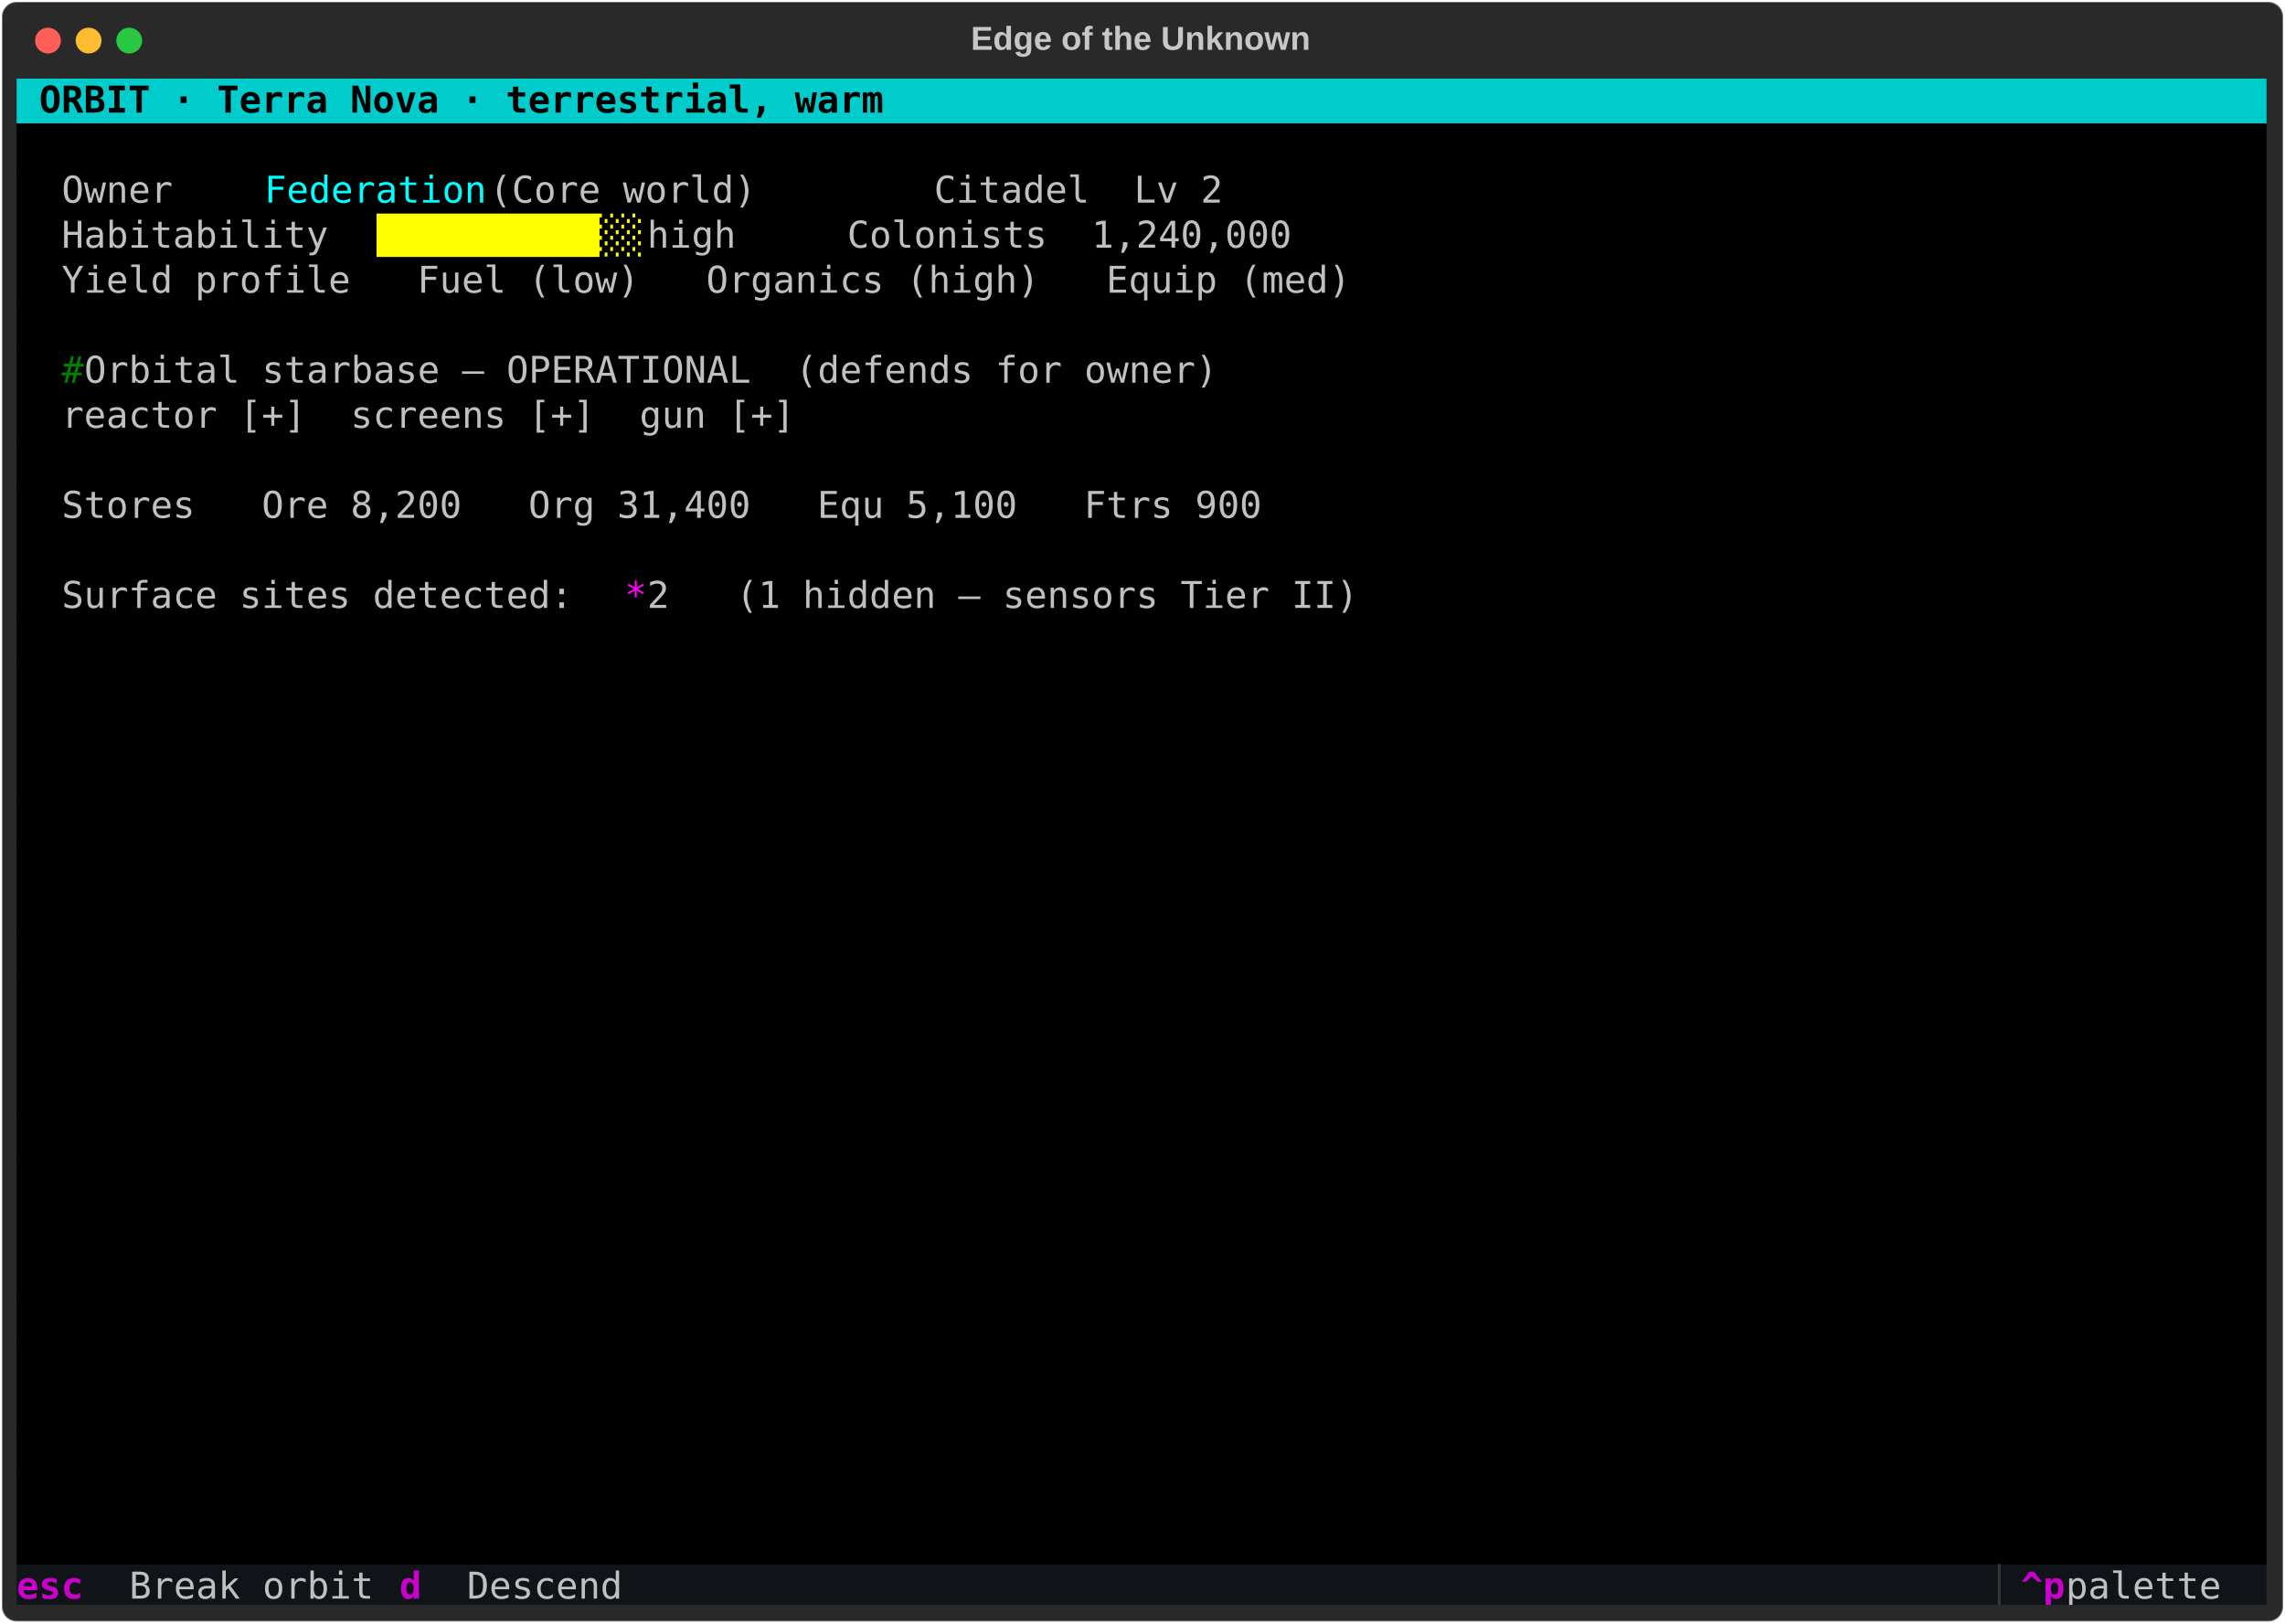
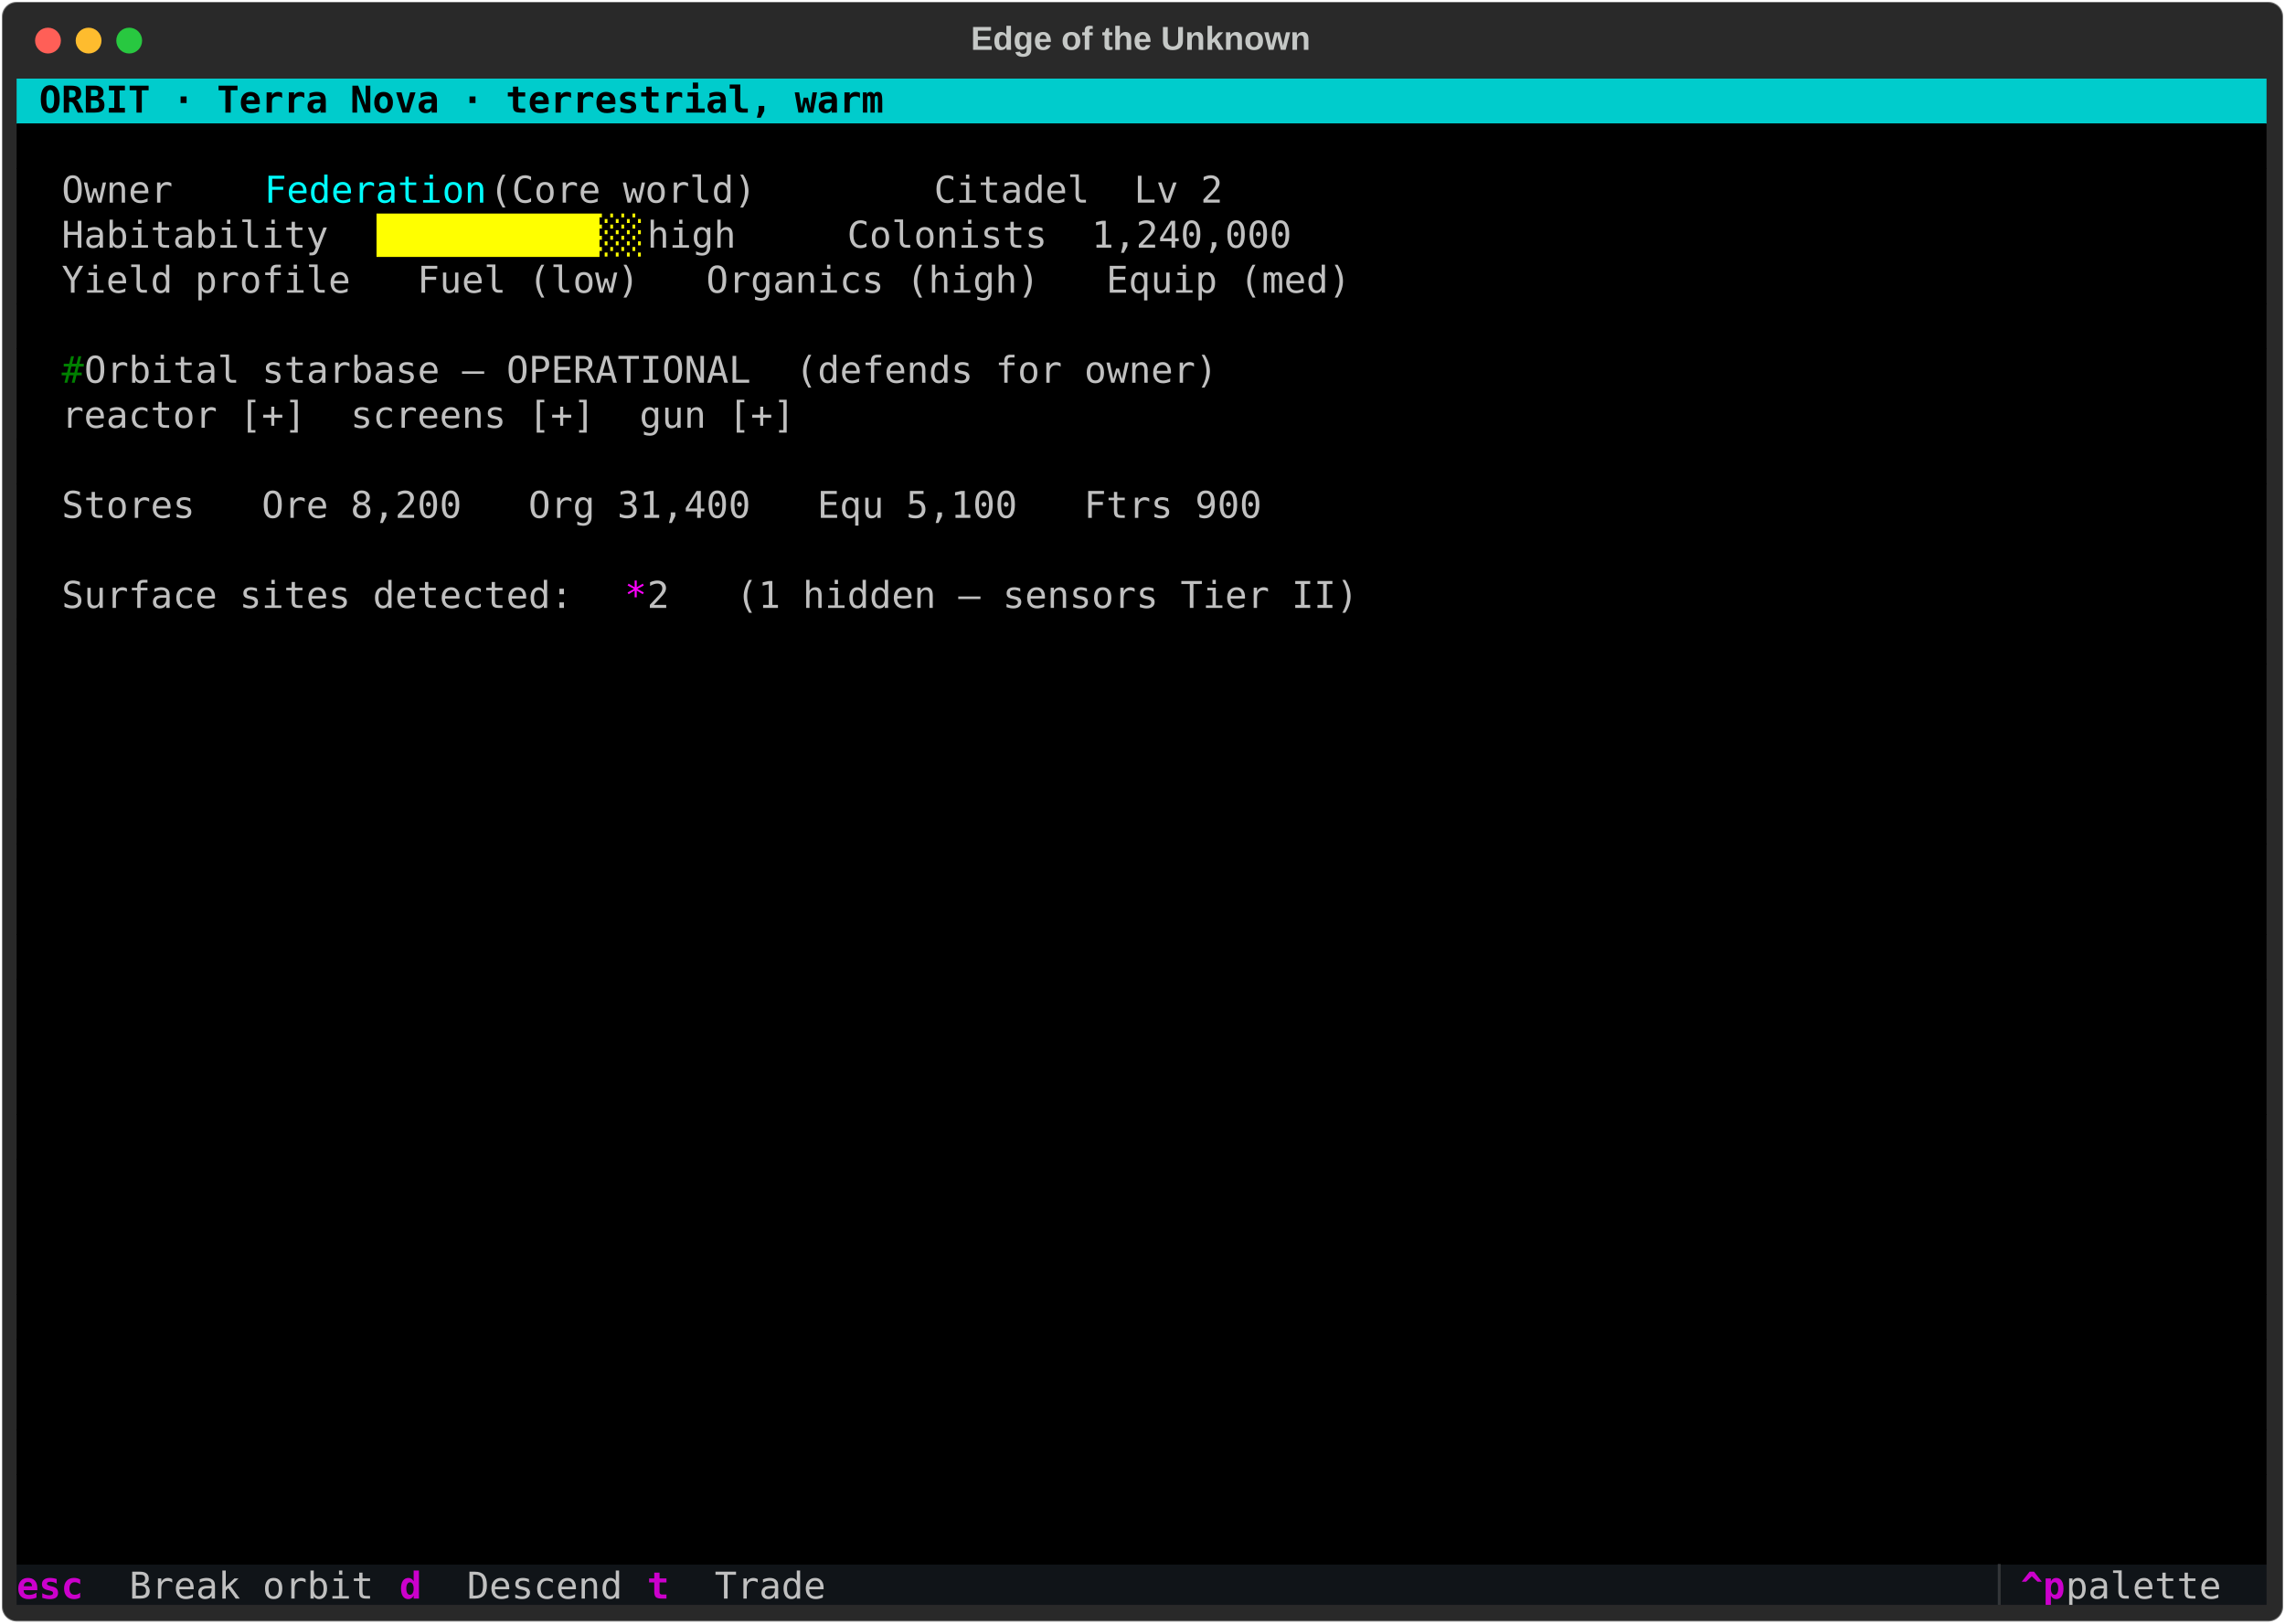
<svg xmlns="http://www.w3.org/2000/svg" class="rich-terminal" viewBox="0 0 1238 879.6">
  <style>

    @font-face {
        font-family: "Fira Code";
        src: local("FiraCode-Regular"),
                url("https://cdnjs.cloudflare.com/ajax/libs/firacode/6.2.0/woff2/FiraCode-Regular.woff2") format("woff2"),
                url("https://cdnjs.cloudflare.com/ajax/libs/firacode/6.2.0/woff/FiraCode-Regular.woff") format("woff");
        font-style: normal;
        font-weight: 400;
    }
    @font-face {
        font-family: "Fira Code";
        src: local("FiraCode-Bold"),
                url("https://cdnjs.cloudflare.com/ajax/libs/firacode/6.2.0/woff2/FiraCode-Bold.woff2") format("woff2"),
                url("https://cdnjs.cloudflare.com/ajax/libs/firacode/6.2.0/woff/FiraCode-Bold.woff") format("woff");
        font-style: bold;
        font-weight: 700;
    }

-     .terminal-1827638267-matrix {
+     .terminal-620242442-matrix {
        font-family: Fira Code, monospace;
        font-size: 20px;
        line-height: 24.4px;
        font-variant-east-asian: full-width;
    }

-     .terminal-1827638267-title {
+     .terminal-620242442-title {
        font-size: 18px;
        font-weight: bold;
        font-family: arial;
    }

-     .terminal-1827638267-r1 { fill: #c5c8c6 }
- .terminal-1827638267-r2 { fill: #000000;font-weight: bold }
- .terminal-1827638267-r3 { fill: #c0c0c0 }
- .terminal-1827638267-r4 { fill: #00ffff }
- .terminal-1827638267-r5 { fill: #ffff00 }
- .terminal-1827638267-r6 { fill: #008000 }
- .terminal-1827638267-r7 { fill: #ff00ff }
- .terminal-1827638267-r8 { fill: #cc00cc;font-weight: bold }
- .terminal-1827638267-r9 { fill: #333639 }
+     .terminal-620242442-r1 { fill: #c5c8c6 }
+ .terminal-620242442-r2 { fill: #000000;font-weight: bold }
+ .terminal-620242442-r3 { fill: #c0c0c0 }
+ .terminal-620242442-r4 { fill: #00ffff }
+ .terminal-620242442-r5 { fill: #ffff00 }
+ .terminal-620242442-r6 { fill: #008000 }
+ .terminal-620242442-r7 { fill: #ff00ff }
+ .terminal-620242442-r8 { fill: #cc00cc;font-weight: bold }
+ .terminal-620242442-r9 { fill: #333639 }
    </style>
  <defs>
-     <clipPath id="terminal-1827638267-clip-terminal">
+     <clipPath id="terminal-620242442-clip-terminal">
      <rect x="0" y="0" width="1219.0" height="828.6" />
    </clipPath>
-     <clipPath id="terminal-1827638267-line-0">
+     <clipPath id="terminal-620242442-line-0">
      <rect x="0" y="1.5" width="1220" height="24.65" />
    </clipPath>
-     <clipPath id="terminal-1827638267-line-1">
+     <clipPath id="terminal-620242442-line-1">
      <rect x="0" y="25.9" width="1220" height="24.65" />
    </clipPath>
-     <clipPath id="terminal-1827638267-line-2">
+     <clipPath id="terminal-620242442-line-2">
      <rect x="0" y="50.3" width="1220" height="24.65" />
    </clipPath>
-     <clipPath id="terminal-1827638267-line-3">
+     <clipPath id="terminal-620242442-line-3">
      <rect x="0" y="74.7" width="1220" height="24.65" />
    </clipPath>
-     <clipPath id="terminal-1827638267-line-4">
+     <clipPath id="terminal-620242442-line-4">
      <rect x="0" y="99.1" width="1220" height="24.65" />
    </clipPath>
-     <clipPath id="terminal-1827638267-line-5">
+     <clipPath id="terminal-620242442-line-5">
      <rect x="0" y="123.5" width="1220" height="24.65" />
    </clipPath>
-     <clipPath id="terminal-1827638267-line-6">
+     <clipPath id="terminal-620242442-line-6">
      <rect x="0" y="147.9" width="1220" height="24.65" />
    </clipPath>
-     <clipPath id="terminal-1827638267-line-7">
+     <clipPath id="terminal-620242442-line-7">
      <rect x="0" y="172.3" width="1220" height="24.65" />
    </clipPath>
-     <clipPath id="terminal-1827638267-line-8">
+     <clipPath id="terminal-620242442-line-8">
      <rect x="0" y="196.7" width="1220" height="24.65" />
    </clipPath>
-     <clipPath id="terminal-1827638267-line-9">
+     <clipPath id="terminal-620242442-line-9">
      <rect x="0" y="221.1" width="1220" height="24.65" />
    </clipPath>
-     <clipPath id="terminal-1827638267-line-10">
+     <clipPath id="terminal-620242442-line-10">
      <rect x="0" y="245.5" width="1220" height="24.65" />
    </clipPath>
-     <clipPath id="terminal-1827638267-line-11">
+     <clipPath id="terminal-620242442-line-11">
      <rect x="0" y="269.9" width="1220" height="24.65" />
    </clipPath>
-     <clipPath id="terminal-1827638267-line-12">
+     <clipPath id="terminal-620242442-line-12">
      <rect x="0" y="294.3" width="1220" height="24.65" />
    </clipPath>
-     <clipPath id="terminal-1827638267-line-13">
+     <clipPath id="terminal-620242442-line-13">
      <rect x="0" y="318.7" width="1220" height="24.65" />
    </clipPath>
-     <clipPath id="terminal-1827638267-line-14">
+     <clipPath id="terminal-620242442-line-14">
      <rect x="0" y="343.1" width="1220" height="24.65" />
    </clipPath>
-     <clipPath id="terminal-1827638267-line-15">
+     <clipPath id="terminal-620242442-line-15">
      <rect x="0" y="367.5" width="1220" height="24.65" />
    </clipPath>
-     <clipPath id="terminal-1827638267-line-16">
+     <clipPath id="terminal-620242442-line-16">
      <rect x="0" y="391.9" width="1220" height="24.65" />
    </clipPath>
-     <clipPath id="terminal-1827638267-line-17">
+     <clipPath id="terminal-620242442-line-17">
      <rect x="0" y="416.3" width="1220" height="24.65" />
    </clipPath>
-     <clipPath id="terminal-1827638267-line-18">
+     <clipPath id="terminal-620242442-line-18">
      <rect x="0" y="440.7" width="1220" height="24.65" />
    </clipPath>
-     <clipPath id="terminal-1827638267-line-19">
+     <clipPath id="terminal-620242442-line-19">
      <rect x="0" y="465.1" width="1220" height="24.65" />
    </clipPath>
-     <clipPath id="terminal-1827638267-line-20">
+     <clipPath id="terminal-620242442-line-20">
      <rect x="0" y="489.5" width="1220" height="24.65" />
    </clipPath>
-     <clipPath id="terminal-1827638267-line-21">
+     <clipPath id="terminal-620242442-line-21">
      <rect x="0" y="513.9" width="1220" height="24.65" />
    </clipPath>
-     <clipPath id="terminal-1827638267-line-22">
+     <clipPath id="terminal-620242442-line-22">
      <rect x="0" y="538.3" width="1220" height="24.65" />
    </clipPath>
-     <clipPath id="terminal-1827638267-line-23">
+     <clipPath id="terminal-620242442-line-23">
      <rect x="0" y="562.7" width="1220" height="24.65" />
    </clipPath>
-     <clipPath id="terminal-1827638267-line-24">
+     <clipPath id="terminal-620242442-line-24">
      <rect x="0" y="587.1" width="1220" height="24.65" />
    </clipPath>
-     <clipPath id="terminal-1827638267-line-25">
+     <clipPath id="terminal-620242442-line-25">
      <rect x="0" y="611.5" width="1220" height="24.65" />
    </clipPath>
-     <clipPath id="terminal-1827638267-line-26">
+     <clipPath id="terminal-620242442-line-26">
      <rect x="0" y="635.9" width="1220" height="24.65" />
    </clipPath>
-     <clipPath id="terminal-1827638267-line-27">
+     <clipPath id="terminal-620242442-line-27">
      <rect x="0" y="660.3" width="1220" height="24.65" />
    </clipPath>
-     <clipPath id="terminal-1827638267-line-28">
+     <clipPath id="terminal-620242442-line-28">
      <rect x="0" y="684.7" width="1220" height="24.65" />
    </clipPath>
-     <clipPath id="terminal-1827638267-line-29">
+     <clipPath id="terminal-620242442-line-29">
      <rect x="0" y="709.1" width="1220" height="24.65" />
    </clipPath>
-     <clipPath id="terminal-1827638267-line-30">
+     <clipPath id="terminal-620242442-line-30">
      <rect x="0" y="733.5" width="1220" height="24.65" />
    </clipPath>
-     <clipPath id="terminal-1827638267-line-31">
+     <clipPath id="terminal-620242442-line-31">
      <rect x="0" y="757.9" width="1220" height="24.65" />
    </clipPath>
-     <clipPath id="terminal-1827638267-line-32">
+     <clipPath id="terminal-620242442-line-32">
      <rect x="0" y="782.3" width="1220" height="24.65" />
    </clipPath>
  </defs>
  <rect fill="#292929" stroke="rgba(255,255,255,0.35)" stroke-width="1" x="1" y="1" width="1236" height="877.6" rx="8" />
-   <text class="terminal-1827638267-title" fill="#c5c8c6" text-anchor="middle" x="618" y="27">Edge of the Unknown</text>
+   <text class="terminal-620242442-title" fill="#c5c8c6" text-anchor="middle" x="618" y="27">Edge of the Unknown</text>
  <g transform="translate(26,22)">
    <circle cx="0" cy="0" r="7" fill="#ff5f57" />
    <circle cx="22" cy="0" r="7" fill="#febc2e" />
    <circle cx="44" cy="0" r="7" fill="#28c840" />
  </g>
-   <g transform="translate(9, 41)" clip-path="url(#terminal-1827638267-clip-terminal)">
+   <g transform="translate(9, 41)" clip-path="url(#terminal-620242442-clip-terminal)">
    <rect fill="#00cccc" x="0" y="1.5" width="12.2" height="24.65" shape-rendering="crispEdges" />
    <rect fill="#00cccc" x="12.2" y="1.5" width="463.6" height="24.65" shape-rendering="crispEdges" />
    <rect fill="#00cccc" x="475.8" y="1.5" width="732" height="24.65" shape-rendering="crispEdges" />
    <rect fill="#00cccc" x="1207.8" y="1.5" width="12.2" height="24.65" shape-rendering="crispEdges" />
    <rect fill="#000000" x="0" y="25.9" width="1220" height="24.65" shape-rendering="crispEdges" />
    <rect fill="#000000" x="0" y="50.3" width="24.4" height="24.65" shape-rendering="crispEdges" />
    <rect fill="#000000" x="24.4" y="50.3" width="109.8" height="24.65" shape-rendering="crispEdges" />
    <rect fill="#000000" x="134.2" y="50.3" width="122" height="24.65" shape-rendering="crispEdges" />
    <rect fill="#000000" x="256.2" y="50.3" width="414.8" height="24.65" shape-rendering="crispEdges" />
    <rect fill="#000000" x="671" y="50.3" width="524.6" height="24.65" shape-rendering="crispEdges" />
    <rect fill="#000000" x="1195.6" y="50.3" width="24.4" height="24.65" shape-rendering="crispEdges" />
    <rect fill="#000000" x="0" y="74.7" width="24.4" height="24.65" shape-rendering="crispEdges" />
    <rect fill="#000000" x="24.4" y="74.7" width="170.8" height="24.65" shape-rendering="crispEdges" />
    <rect fill="#000000" x="195.2" y="74.7" width="146.4" height="24.65" shape-rendering="crispEdges" />
    <rect fill="#000000" x="341.6" y="74.7" width="366" height="24.65" shape-rendering="crispEdges" />
    <rect fill="#000000" x="707.6" y="74.7" width="488" height="24.65" shape-rendering="crispEdges" />
    <rect fill="#000000" x="1195.6" y="74.7" width="24.4" height="24.65" shape-rendering="crispEdges" />
    <rect fill="#000000" x="0" y="99.1" width="24.4" height="24.65" shape-rendering="crispEdges" />
    <rect fill="#000000" x="24.4" y="99.1" width="707.6" height="24.65" shape-rendering="crispEdges" />
    <rect fill="#000000" x="732" y="99.1" width="463.6" height="24.65" shape-rendering="crispEdges" />
    <rect fill="#000000" x="1195.6" y="99.1" width="24.4" height="24.65" shape-rendering="crispEdges" />
    <rect fill="#000000" x="0" y="123.5" width="24.4" height="24.65" shape-rendering="crispEdges" />
    <rect fill="#000000" x="24.4" y="123.5" width="1171.2" height="24.65" shape-rendering="crispEdges" />
    <rect fill="#000000" x="1195.6" y="123.5" width="24.4" height="24.65" shape-rendering="crispEdges" />
    <rect fill="#000000" x="0" y="147.9" width="24.4" height="24.65" shape-rendering="crispEdges" />
    <rect fill="#000000" x="24.4" y="147.9" width="12.2" height="24.65" shape-rendering="crispEdges" />
    <rect fill="#000000" x="36.6" y="147.9" width="634.4" height="24.65" shape-rendering="crispEdges" />
    <rect fill="#000000" x="671" y="147.9" width="524.6" height="24.65" shape-rendering="crispEdges" />
    <rect fill="#000000" x="1195.6" y="147.9" width="24.4" height="24.65" shape-rendering="crispEdges" />
    <rect fill="#000000" x="0" y="172.3" width="24.4" height="24.65" shape-rendering="crispEdges" />
    <rect fill="#000000" x="24.4" y="172.3" width="451.4" height="24.65" shape-rendering="crispEdges" />
    <rect fill="#000000" x="475.8" y="172.3" width="719.8" height="24.65" shape-rendering="crispEdges" />
    <rect fill="#000000" x="1195.6" y="172.3" width="24.4" height="24.65" shape-rendering="crispEdges" />
    <rect fill="#000000" x="0" y="196.7" width="24.4" height="24.65" shape-rendering="crispEdges" />
    <rect fill="#000000" x="24.4" y="196.7" width="1171.2" height="24.65" shape-rendering="crispEdges" />
    <rect fill="#000000" x="1195.6" y="196.7" width="24.4" height="24.65" shape-rendering="crispEdges" />
    <rect fill="#000000" x="0" y="221.1" width="24.4" height="24.65" shape-rendering="crispEdges" />
    <rect fill="#000000" x="24.4" y="221.1" width="658.8" height="24.65" shape-rendering="crispEdges" />
    <rect fill="#000000" x="683.2" y="221.1" width="512.4" height="24.65" shape-rendering="crispEdges" />
    <rect fill="#000000" x="1195.6" y="221.1" width="24.4" height="24.65" shape-rendering="crispEdges" />
    <rect fill="#000000" x="0" y="245.5" width="24.4" height="24.65" shape-rendering="crispEdges" />
    <rect fill="#000000" x="24.4" y="245.5" width="1171.2" height="24.65" shape-rendering="crispEdges" />
    <rect fill="#000000" x="1195.6" y="245.5" width="24.4" height="24.65" shape-rendering="crispEdges" />
    <rect fill="#000000" x="0" y="269.9" width="24.4" height="24.65" shape-rendering="crispEdges" />
    <rect fill="#000000" x="24.4" y="269.9" width="305" height="24.65" shape-rendering="crispEdges" />
    <rect fill="#000000" x="329.4" y="269.9" width="12.2" height="24.65" shape-rendering="crispEdges" />
    <rect fill="#000000" x="341.6" y="269.9" width="402.6" height="24.65" shape-rendering="crispEdges" />
    <rect fill="#000000" x="744.2" y="269.9" width="451.4" height="24.65" shape-rendering="crispEdges" />
    <rect fill="#000000" x="1195.6" y="269.9" width="24.4" height="24.65" shape-rendering="crispEdges" />
    <rect fill="#000000" x="0" y="294.3" width="24.4" height="24.65" shape-rendering="crispEdges" />
    <rect fill="#000000" x="24.4" y="294.3" width="1171.2" height="24.65" shape-rendering="crispEdges" />
    <rect fill="#000000" x="1195.6" y="294.3" width="24.4" height="24.65" shape-rendering="crispEdges" />
    <rect fill="#000000" x="0" y="318.7" width="24.4" height="24.65" shape-rendering="crispEdges" />
    <rect fill="#000000" x="24.4" y="318.7" width="1171.2" height="24.65" shape-rendering="crispEdges" />
    <rect fill="#000000" x="1195.6" y="318.7" width="24.4" height="24.65" shape-rendering="crispEdges" />
    <rect fill="#000000" x="0" y="343.1" width="24.4" height="24.65" shape-rendering="crispEdges" />
    <rect fill="#000000" x="24.4" y="343.1" width="1171.2" height="24.65" shape-rendering="crispEdges" />
    <rect fill="#000000" x="1195.6" y="343.1" width="24.4" height="24.65" shape-rendering="crispEdges" />
    <rect fill="#000000" x="0" y="367.5" width="24.4" height="24.65" shape-rendering="crispEdges" />
    <rect fill="#000000" x="24.4" y="367.5" width="1171.2" height="24.65" shape-rendering="crispEdges" />
    <rect fill="#000000" x="1195.6" y="367.5" width="24.4" height="24.65" shape-rendering="crispEdges" />
    <rect fill="#000000" x="0" y="391.9" width="24.4" height="24.65" shape-rendering="crispEdges" />
    <rect fill="#000000" x="24.4" y="391.9" width="1171.2" height="24.65" shape-rendering="crispEdges" />
    <rect fill="#000000" x="1195.6" y="391.9" width="24.4" height="24.65" shape-rendering="crispEdges" />
    <rect fill="#000000" x="0" y="416.3" width="24.4" height="24.65" shape-rendering="crispEdges" />
    <rect fill="#000000" x="24.4" y="416.3" width="1171.2" height="24.65" shape-rendering="crispEdges" />
    <rect fill="#000000" x="1195.6" y="416.3" width="24.4" height="24.65" shape-rendering="crispEdges" />
    <rect fill="#000000" x="0" y="440.7" width="24.4" height="24.65" shape-rendering="crispEdges" />
    <rect fill="#000000" x="24.4" y="440.7" width="1171.2" height="24.65" shape-rendering="crispEdges" />
    <rect fill="#000000" x="1195.6" y="440.7" width="24.4" height="24.65" shape-rendering="crispEdges" />
    <rect fill="#000000" x="0" y="465.1" width="24.4" height="24.65" shape-rendering="crispEdges" />
    <rect fill="#000000" x="24.4" y="465.1" width="1171.2" height="24.65" shape-rendering="crispEdges" />
    <rect fill="#000000" x="1195.6" y="465.1" width="24.4" height="24.65" shape-rendering="crispEdges" />
    <rect fill="#000000" x="0" y="489.5" width="24.4" height="24.65" shape-rendering="crispEdges" />
    <rect fill="#000000" x="24.4" y="489.5" width="1171.2" height="24.65" shape-rendering="crispEdges" />
    <rect fill="#000000" x="1195.6" y="489.5" width="24.4" height="24.65" shape-rendering="crispEdges" />
    <rect fill="#000000" x="0" y="513.9" width="24.4" height="24.65" shape-rendering="crispEdges" />
    <rect fill="#000000" x="24.4" y="513.9" width="1171.2" height="24.65" shape-rendering="crispEdges" />
    <rect fill="#000000" x="1195.6" y="513.9" width="24.4" height="24.65" shape-rendering="crispEdges" />
    <rect fill="#000000" x="0" y="538.3" width="24.4" height="24.65" shape-rendering="crispEdges" />
    <rect fill="#000000" x="24.4" y="538.3" width="1171.2" height="24.65" shape-rendering="crispEdges" />
    <rect fill="#000000" x="1195.6" y="538.3" width="24.4" height="24.65" shape-rendering="crispEdges" />
    <rect fill="#000000" x="0" y="562.7" width="24.4" height="24.65" shape-rendering="crispEdges" />
    <rect fill="#000000" x="24.4" y="562.7" width="1171.2" height="24.65" shape-rendering="crispEdges" />
    <rect fill="#000000" x="1195.6" y="562.7" width="24.4" height="24.65" shape-rendering="crispEdges" />
    <rect fill="#000000" x="0" y="587.1" width="24.4" height="24.65" shape-rendering="crispEdges" />
    <rect fill="#000000" x="24.4" y="587.1" width="1171.2" height="24.65" shape-rendering="crispEdges" />
    <rect fill="#000000" x="1195.6" y="587.1" width="24.4" height="24.65" shape-rendering="crispEdges" />
    <rect fill="#000000" x="0" y="611.5" width="24.4" height="24.65" shape-rendering="crispEdges" />
    <rect fill="#000000" x="24.4" y="611.5" width="1171.2" height="24.65" shape-rendering="crispEdges" />
    <rect fill="#000000" x="1195.6" y="611.5" width="24.4" height="24.65" shape-rendering="crispEdges" />
    <rect fill="#000000" x="0" y="635.9" width="24.4" height="24.65" shape-rendering="crispEdges" />
    <rect fill="#000000" x="24.4" y="635.9" width="1171.2" height="24.65" shape-rendering="crispEdges" />
    <rect fill="#000000" x="1195.6" y="635.9" width="24.4" height="24.65" shape-rendering="crispEdges" />
    <rect fill="#000000" x="0" y="660.3" width="24.4" height="24.65" shape-rendering="crispEdges" />
    <rect fill="#000000" x="24.4" y="660.3" width="1171.2" height="24.65" shape-rendering="crispEdges" />
    <rect fill="#000000" x="1195.6" y="660.3" width="24.4" height="24.65" shape-rendering="crispEdges" />
    <rect fill="#000000" x="0" y="684.7" width="24.4" height="24.65" shape-rendering="crispEdges" />
    <rect fill="#000000" x="24.4" y="684.7" width="1171.2" height="24.65" shape-rendering="crispEdges" />
    <rect fill="#000000" x="1195.6" y="684.7" width="24.4" height="24.65" shape-rendering="crispEdges" />
    <rect fill="#000000" x="0" y="709.1" width="24.4" height="24.65" shape-rendering="crispEdges" />
    <rect fill="#000000" x="24.4" y="709.1" width="1171.2" height="24.65" shape-rendering="crispEdges" />
    <rect fill="#000000" x="1195.6" y="709.1" width="24.4" height="24.65" shape-rendering="crispEdges" />
    <rect fill="#000000" x="0" y="733.5" width="24.4" height="24.65" shape-rendering="crispEdges" />
    <rect fill="#000000" x="24.4" y="733.5" width="1171.2" height="24.65" shape-rendering="crispEdges" />
    <rect fill="#000000" x="1195.6" y="733.5" width="24.4" height="24.65" shape-rendering="crispEdges" />
    <rect fill="#000000" x="0" y="757.9" width="24.4" height="24.65" shape-rendering="crispEdges" />
    <rect fill="#000000" x="24.4" y="757.9" width="1171.2" height="24.65" shape-rendering="crispEdges" />
    <rect fill="#000000" x="1195.6" y="757.9" width="24.4" height="24.65" shape-rendering="crispEdges" />
    <rect fill="#000000" x="0" y="782.3" width="1220" height="24.65" shape-rendering="crispEdges" />
    <rect fill="#101418" x="0" y="806.7" width="61" height="24.65" shape-rendering="crispEdges" />
    <rect fill="#101418" x="61" y="806.7" width="146.4" height="24.65" shape-rendering="crispEdges" />
    <rect fill="#101418" x="207.4" y="806.7" width="36.6" height="24.65" shape-rendering="crispEdges" />
    <rect fill="#101418" x="244" y="806.7" width="97.6" height="24.65" shape-rendering="crispEdges" />
-     <rect fill="#101418" x="341.6" y="806.7" width="732" height="24.65" shape-rendering="crispEdges" />
+     <rect fill="#101418" x="341.6" y="806.7" width="36.6" height="24.65" shape-rendering="crispEdges" />
+     <rect fill="#101418" x="378.2" y="806.7" width="73.2" height="24.65" shape-rendering="crispEdges" />
+     <rect fill="#101418" x="451.4" y="806.7" width="622.2" height="24.65" shape-rendering="crispEdges" />
    <rect fill="#101418" x="1073.6" y="806.7" width="12.2" height="24.65" shape-rendering="crispEdges" />
    <rect fill="#101418" x="1085.8" y="806.7" width="24.4" height="24.65" shape-rendering="crispEdges" />
    <rect fill="#101418" x="1110.2" y="806.7" width="97.6" height="24.65" shape-rendering="crispEdges" />
    <rect fill="#101418" x="1207.8" y="806.7" width="12.2" height="24.65" shape-rendering="crispEdges" />
-     <g class="terminal-1827638267-matrix">
-       <text class="terminal-1827638267-r2" x="12.2" y="20" textLength="463.6" clip-path="url(#terminal-1827638267-line-0)">ORBIT · Terra Nova · terrestrial, warm</text>
-       <text class="terminal-1827638267-r1" x="1220" y="20" textLength="12.2" clip-path="url(#terminal-1827638267-line-0)">
- </text>
-       <text class="terminal-1827638267-r1" x="1220" y="44.4" textLength="12.2" clip-path="url(#terminal-1827638267-line-1)">
- </text>
-       <text class="terminal-1827638267-r3" x="24.4" y="68.8" textLength="109.8" clip-path="url(#terminal-1827638267-line-2)">Owner    </text>
-       <text class="terminal-1827638267-r4" x="134.2" y="68.8" textLength="122" clip-path="url(#terminal-1827638267-line-2)">Federation</text>
-       <text class="terminal-1827638267-r3" x="256.2" y="68.8" textLength="414.8" clip-path="url(#terminal-1827638267-line-2)"> (Core world)        Citadel  Lv 2</text>
-       <text class="terminal-1827638267-r1" x="1220" y="68.8" textLength="12.2" clip-path="url(#terminal-1827638267-line-2)">
- </text>
-       <text class="terminal-1827638267-r3" x="24.4" y="93.2" textLength="170.8" clip-path="url(#terminal-1827638267-line-3)">Habitability  </text>
-       <text class="terminal-1827638267-r5" x="195.2" y="93.2" textLength="146.4" clip-path="url(#terminal-1827638267-line-3)">██████████░░</text>
-       <text class="terminal-1827638267-r3" x="341.6" y="93.2" textLength="366" clip-path="url(#terminal-1827638267-line-3)"> high     Colonists  1,240,000</text>
-       <text class="terminal-1827638267-r1" x="1220" y="93.2" textLength="12.2" clip-path="url(#terminal-1827638267-line-3)">
- </text>
-       <text class="terminal-1827638267-r3" x="24.4" y="117.6" textLength="707.6" clip-path="url(#terminal-1827638267-line-4)">Yield profile   Fuel (low)   Organics (high)   Equip (med)</text>
-       <text class="terminal-1827638267-r1" x="1220" y="117.6" textLength="12.2" clip-path="url(#terminal-1827638267-line-4)">
- </text>
-       <text class="terminal-1827638267-r1" x="1220" y="142" textLength="12.2" clip-path="url(#terminal-1827638267-line-5)">
- </text>
-       <text class="terminal-1827638267-r6" x="24.4" y="166.4" textLength="12.2" clip-path="url(#terminal-1827638267-line-6)">#</text>
-       <text class="terminal-1827638267-r3" x="36.6" y="166.4" textLength="634.4" clip-path="url(#terminal-1827638267-line-6)"> Orbital starbase — OPERATIONAL  (defends for owner)</text>
-       <text class="terminal-1827638267-r1" x="1220" y="166.4" textLength="12.2" clip-path="url(#terminal-1827638267-line-6)">
- </text>
-       <text class="terminal-1827638267-r3" x="24.4" y="190.8" textLength="451.4" clip-path="url(#terminal-1827638267-line-7)">    reactor [+]  screens [+]  gun [+]</text>
-       <text class="terminal-1827638267-r1" x="1220" y="190.8" textLength="12.2" clip-path="url(#terminal-1827638267-line-7)">
- </text>
-       <text class="terminal-1827638267-r1" x="1220" y="215.2" textLength="12.2" clip-path="url(#terminal-1827638267-line-8)">
- </text>
-       <text class="terminal-1827638267-r3" x="24.4" y="239.6" textLength="658.8" clip-path="url(#terminal-1827638267-line-9)">Stores   Ore 8,200   Org 31,400   Equ 5,100   Ftrs 900</text>
-       <text class="terminal-1827638267-r1" x="1220" y="239.6" textLength="12.2" clip-path="url(#terminal-1827638267-line-9)">
- </text>
-       <text class="terminal-1827638267-r1" x="1220" y="264" textLength="12.2" clip-path="url(#terminal-1827638267-line-10)">
- </text>
-       <text class="terminal-1827638267-r3" x="24.4" y="288.4" textLength="305" clip-path="url(#terminal-1827638267-line-11)">Surface sites detected:  </text>
-       <text class="terminal-1827638267-r7" x="329.4" y="288.4" textLength="12.2" clip-path="url(#terminal-1827638267-line-11)">*</text>
-       <text class="terminal-1827638267-r3" x="341.6" y="288.4" textLength="402.6" clip-path="url(#terminal-1827638267-line-11)"> 2   (1 hidden — sensors Tier II)</text>
-       <text class="terminal-1827638267-r1" x="1220" y="288.4" textLength="12.2" clip-path="url(#terminal-1827638267-line-11)">
- </text>
-       <text class="terminal-1827638267-r1" x="1220" y="312.8" textLength="12.2" clip-path="url(#terminal-1827638267-line-12)">
- </text>
-       <text class="terminal-1827638267-r1" x="1220" y="337.2" textLength="12.2" clip-path="url(#terminal-1827638267-line-13)">
- </text>
-       <text class="terminal-1827638267-r1" x="1220" y="361.6" textLength="12.2" clip-path="url(#terminal-1827638267-line-14)">
- </text>
-       <text class="terminal-1827638267-r1" x="1220" y="386" textLength="12.2" clip-path="url(#terminal-1827638267-line-15)">
- </text>
-       <text class="terminal-1827638267-r1" x="1220" y="410.4" textLength="12.2" clip-path="url(#terminal-1827638267-line-16)">
- </text>
-       <text class="terminal-1827638267-r1" x="1220" y="434.8" textLength="12.2" clip-path="url(#terminal-1827638267-line-17)">
- </text>
-       <text class="terminal-1827638267-r1" x="1220" y="459.2" textLength="12.2" clip-path="url(#terminal-1827638267-line-18)">
- </text>
-       <text class="terminal-1827638267-r1" x="1220" y="483.6" textLength="12.2" clip-path="url(#terminal-1827638267-line-19)">
- </text>
-       <text class="terminal-1827638267-r1" x="1220" y="508" textLength="12.2" clip-path="url(#terminal-1827638267-line-20)">
- </text>
-       <text class="terminal-1827638267-r1" x="1220" y="532.4" textLength="12.2" clip-path="url(#terminal-1827638267-line-21)">
- </text>
-       <text class="terminal-1827638267-r1" x="1220" y="556.8" textLength="12.2" clip-path="url(#terminal-1827638267-line-22)">
- </text>
-       <text class="terminal-1827638267-r1" x="1220" y="581.2" textLength="12.2" clip-path="url(#terminal-1827638267-line-23)">
- </text>
-       <text class="terminal-1827638267-r1" x="1220" y="605.6" textLength="12.2" clip-path="url(#terminal-1827638267-line-24)">
- </text>
-       <text class="terminal-1827638267-r1" x="1220" y="630" textLength="12.2" clip-path="url(#terminal-1827638267-line-25)">
- </text>
-       <text class="terminal-1827638267-r1" x="1220" y="654.4" textLength="12.2" clip-path="url(#terminal-1827638267-line-26)">
- </text>
-       <text class="terminal-1827638267-r1" x="1220" y="678.8" textLength="12.2" clip-path="url(#terminal-1827638267-line-27)">
- </text>
-       <text class="terminal-1827638267-r1" x="1220" y="703.2" textLength="12.2" clip-path="url(#terminal-1827638267-line-28)">
- </text>
-       <text class="terminal-1827638267-r1" x="1220" y="727.6" textLength="12.2" clip-path="url(#terminal-1827638267-line-29)">
- </text>
-       <text class="terminal-1827638267-r1" x="1220" y="752" textLength="12.2" clip-path="url(#terminal-1827638267-line-30)">
- </text>
-       <text class="terminal-1827638267-r1" x="1220" y="776.4" textLength="12.2" clip-path="url(#terminal-1827638267-line-31)">
- </text>
-       <text class="terminal-1827638267-r1" x="1220" y="800.8" textLength="12.2" clip-path="url(#terminal-1827638267-line-32)">
- </text>
-       <text class="terminal-1827638267-r8" x="0" y="825.2" textLength="61" clip-path="url(#terminal-1827638267-line-33)"> esc </text>
-       <text class="terminal-1827638267-r3" x="61" y="825.2" textLength="146.4" clip-path="url(#terminal-1827638267-line-33)">Break orbit </text>
-       <text class="terminal-1827638267-r8" x="207.4" y="825.2" textLength="36.6" clip-path="url(#terminal-1827638267-line-33)"> d </text>
-       <text class="terminal-1827638267-r3" x="244" y="825.2" textLength="97.6" clip-path="url(#terminal-1827638267-line-33)">Descend </text>
-       <text class="terminal-1827638267-r9" x="1073.6" y="825.2" textLength="12.2" clip-path="url(#terminal-1827638267-line-33)">▏</text>
-       <text class="terminal-1827638267-r8" x="1085.8" y="825.2" textLength="24.4" clip-path="url(#terminal-1827638267-line-33)">^p</text>
-       <text class="terminal-1827638267-r3" x="1110.2" y="825.2" textLength="97.6" clip-path="url(#terminal-1827638267-line-33)"> palette</text>
+     <g class="terminal-620242442-matrix">
+       <text class="terminal-620242442-r2" x="12.2" y="20" textLength="463.6" clip-path="url(#terminal-620242442-line-0)">ORBIT · Terra Nova · terrestrial, warm</text>
+       <text class="terminal-620242442-r1" x="1220" y="20" textLength="12.2" clip-path="url(#terminal-620242442-line-0)">
+ </text>
+       <text class="terminal-620242442-r1" x="1220" y="44.4" textLength="12.2" clip-path="url(#terminal-620242442-line-1)">
+ </text>
+       <text class="terminal-620242442-r3" x="24.4" y="68.8" textLength="109.8" clip-path="url(#terminal-620242442-line-2)">Owner    </text>
+       <text class="terminal-620242442-r4" x="134.2" y="68.8" textLength="122" clip-path="url(#terminal-620242442-line-2)">Federation</text>
+       <text class="terminal-620242442-r3" x="256.2" y="68.8" textLength="414.8" clip-path="url(#terminal-620242442-line-2)"> (Core world)        Citadel  Lv 2</text>
+       <text class="terminal-620242442-r1" x="1220" y="68.8" textLength="12.2" clip-path="url(#terminal-620242442-line-2)">
+ </text>
+       <text class="terminal-620242442-r3" x="24.4" y="93.2" textLength="170.8" clip-path="url(#terminal-620242442-line-3)">Habitability  </text>
+       <text class="terminal-620242442-r5" x="195.2" y="93.2" textLength="146.4" clip-path="url(#terminal-620242442-line-3)">██████████░░</text>
+       <text class="terminal-620242442-r3" x="341.6" y="93.2" textLength="366" clip-path="url(#terminal-620242442-line-3)"> high     Colonists  1,240,000</text>
+       <text class="terminal-620242442-r1" x="1220" y="93.2" textLength="12.2" clip-path="url(#terminal-620242442-line-3)">
+ </text>
+       <text class="terminal-620242442-r3" x="24.4" y="117.6" textLength="707.6" clip-path="url(#terminal-620242442-line-4)">Yield profile   Fuel (low)   Organics (high)   Equip (med)</text>
+       <text class="terminal-620242442-r1" x="1220" y="117.6" textLength="12.2" clip-path="url(#terminal-620242442-line-4)">
+ </text>
+       <text class="terminal-620242442-r1" x="1220" y="142" textLength="12.2" clip-path="url(#terminal-620242442-line-5)">
+ </text>
+       <text class="terminal-620242442-r6" x="24.4" y="166.4" textLength="12.2" clip-path="url(#terminal-620242442-line-6)">#</text>
+       <text class="terminal-620242442-r3" x="36.6" y="166.4" textLength="634.4" clip-path="url(#terminal-620242442-line-6)"> Orbital starbase — OPERATIONAL  (defends for owner)</text>
+       <text class="terminal-620242442-r1" x="1220" y="166.4" textLength="12.2" clip-path="url(#terminal-620242442-line-6)">
+ </text>
+       <text class="terminal-620242442-r3" x="24.4" y="190.8" textLength="451.4" clip-path="url(#terminal-620242442-line-7)">    reactor [+]  screens [+]  gun [+]</text>
+       <text class="terminal-620242442-r1" x="1220" y="190.8" textLength="12.2" clip-path="url(#terminal-620242442-line-7)">
+ </text>
+       <text class="terminal-620242442-r1" x="1220" y="215.2" textLength="12.2" clip-path="url(#terminal-620242442-line-8)">
+ </text>
+       <text class="terminal-620242442-r3" x="24.4" y="239.6" textLength="658.8" clip-path="url(#terminal-620242442-line-9)">Stores   Ore 8,200   Org 31,400   Equ 5,100   Ftrs 900</text>
+       <text class="terminal-620242442-r1" x="1220" y="239.6" textLength="12.2" clip-path="url(#terminal-620242442-line-9)">
+ </text>
+       <text class="terminal-620242442-r1" x="1220" y="264" textLength="12.2" clip-path="url(#terminal-620242442-line-10)">
+ </text>
+       <text class="terminal-620242442-r3" x="24.4" y="288.4" textLength="305" clip-path="url(#terminal-620242442-line-11)">Surface sites detected:  </text>
+       <text class="terminal-620242442-r7" x="329.4" y="288.4" textLength="12.2" clip-path="url(#terminal-620242442-line-11)">*</text>
+       <text class="terminal-620242442-r3" x="341.6" y="288.4" textLength="402.6" clip-path="url(#terminal-620242442-line-11)"> 2   (1 hidden — sensors Tier II)</text>
+       <text class="terminal-620242442-r1" x="1220" y="288.4" textLength="12.2" clip-path="url(#terminal-620242442-line-11)">
+ </text>
+       <text class="terminal-620242442-r1" x="1220" y="312.8" textLength="12.2" clip-path="url(#terminal-620242442-line-12)">
+ </text>
+       <text class="terminal-620242442-r1" x="1220" y="337.2" textLength="12.2" clip-path="url(#terminal-620242442-line-13)">
+ </text>
+       <text class="terminal-620242442-r1" x="1220" y="361.6" textLength="12.2" clip-path="url(#terminal-620242442-line-14)">
+ </text>
+       <text class="terminal-620242442-r1" x="1220" y="386" textLength="12.2" clip-path="url(#terminal-620242442-line-15)">
+ </text>
+       <text class="terminal-620242442-r1" x="1220" y="410.4" textLength="12.2" clip-path="url(#terminal-620242442-line-16)">
+ </text>
+       <text class="terminal-620242442-r1" x="1220" y="434.8" textLength="12.2" clip-path="url(#terminal-620242442-line-17)">
+ </text>
+       <text class="terminal-620242442-r1" x="1220" y="459.2" textLength="12.2" clip-path="url(#terminal-620242442-line-18)">
+ </text>
+       <text class="terminal-620242442-r1" x="1220" y="483.6" textLength="12.2" clip-path="url(#terminal-620242442-line-19)">
+ </text>
+       <text class="terminal-620242442-r1" x="1220" y="508" textLength="12.2" clip-path="url(#terminal-620242442-line-20)">
+ </text>
+       <text class="terminal-620242442-r1" x="1220" y="532.4" textLength="12.2" clip-path="url(#terminal-620242442-line-21)">
+ </text>
+       <text class="terminal-620242442-r1" x="1220" y="556.8" textLength="12.2" clip-path="url(#terminal-620242442-line-22)">
+ </text>
+       <text class="terminal-620242442-r1" x="1220" y="581.2" textLength="12.2" clip-path="url(#terminal-620242442-line-23)">
+ </text>
+       <text class="terminal-620242442-r1" x="1220" y="605.6" textLength="12.2" clip-path="url(#terminal-620242442-line-24)">
+ </text>
+       <text class="terminal-620242442-r1" x="1220" y="630" textLength="12.2" clip-path="url(#terminal-620242442-line-25)">
+ </text>
+       <text class="terminal-620242442-r1" x="1220" y="654.4" textLength="12.2" clip-path="url(#terminal-620242442-line-26)">
+ </text>
+       <text class="terminal-620242442-r1" x="1220" y="678.8" textLength="12.2" clip-path="url(#terminal-620242442-line-27)">
+ </text>
+       <text class="terminal-620242442-r1" x="1220" y="703.2" textLength="12.2" clip-path="url(#terminal-620242442-line-28)">
+ </text>
+       <text class="terminal-620242442-r1" x="1220" y="727.6" textLength="12.2" clip-path="url(#terminal-620242442-line-29)">
+ </text>
+       <text class="terminal-620242442-r1" x="1220" y="752" textLength="12.2" clip-path="url(#terminal-620242442-line-30)">
+ </text>
+       <text class="terminal-620242442-r1" x="1220" y="776.4" textLength="12.2" clip-path="url(#terminal-620242442-line-31)">
+ </text>
+       <text class="terminal-620242442-r1" x="1220" y="800.8" textLength="12.2" clip-path="url(#terminal-620242442-line-32)">
+ </text>
+       <text class="terminal-620242442-r8" x="0" y="825.2" textLength="61" clip-path="url(#terminal-620242442-line-33)"> esc </text>
+       <text class="terminal-620242442-r3" x="61" y="825.2" textLength="146.4" clip-path="url(#terminal-620242442-line-33)">Break orbit </text>
+       <text class="terminal-620242442-r8" x="207.4" y="825.2" textLength="36.6" clip-path="url(#terminal-620242442-line-33)"> d </text>
+       <text class="terminal-620242442-r3" x="244" y="825.2" textLength="97.6" clip-path="url(#terminal-620242442-line-33)">Descend </text>
+       <text class="terminal-620242442-r8" x="341.6" y="825.2" textLength="36.6" clip-path="url(#terminal-620242442-line-33)"> t </text>
+       <text class="terminal-620242442-r3" x="378.2" y="825.2" textLength="73.2" clip-path="url(#terminal-620242442-line-33)">Trade </text>
+       <text class="terminal-620242442-r9" x="1073.6" y="825.2" textLength="12.2" clip-path="url(#terminal-620242442-line-33)">▏</text>
+       <text class="terminal-620242442-r8" x="1085.8" y="825.2" textLength="24.4" clip-path="url(#terminal-620242442-line-33)">^p</text>
+       <text class="terminal-620242442-r3" x="1110.2" y="825.2" textLength="97.6" clip-path="url(#terminal-620242442-line-33)"> palette</text>
    </g>
  </g>
</svg>
